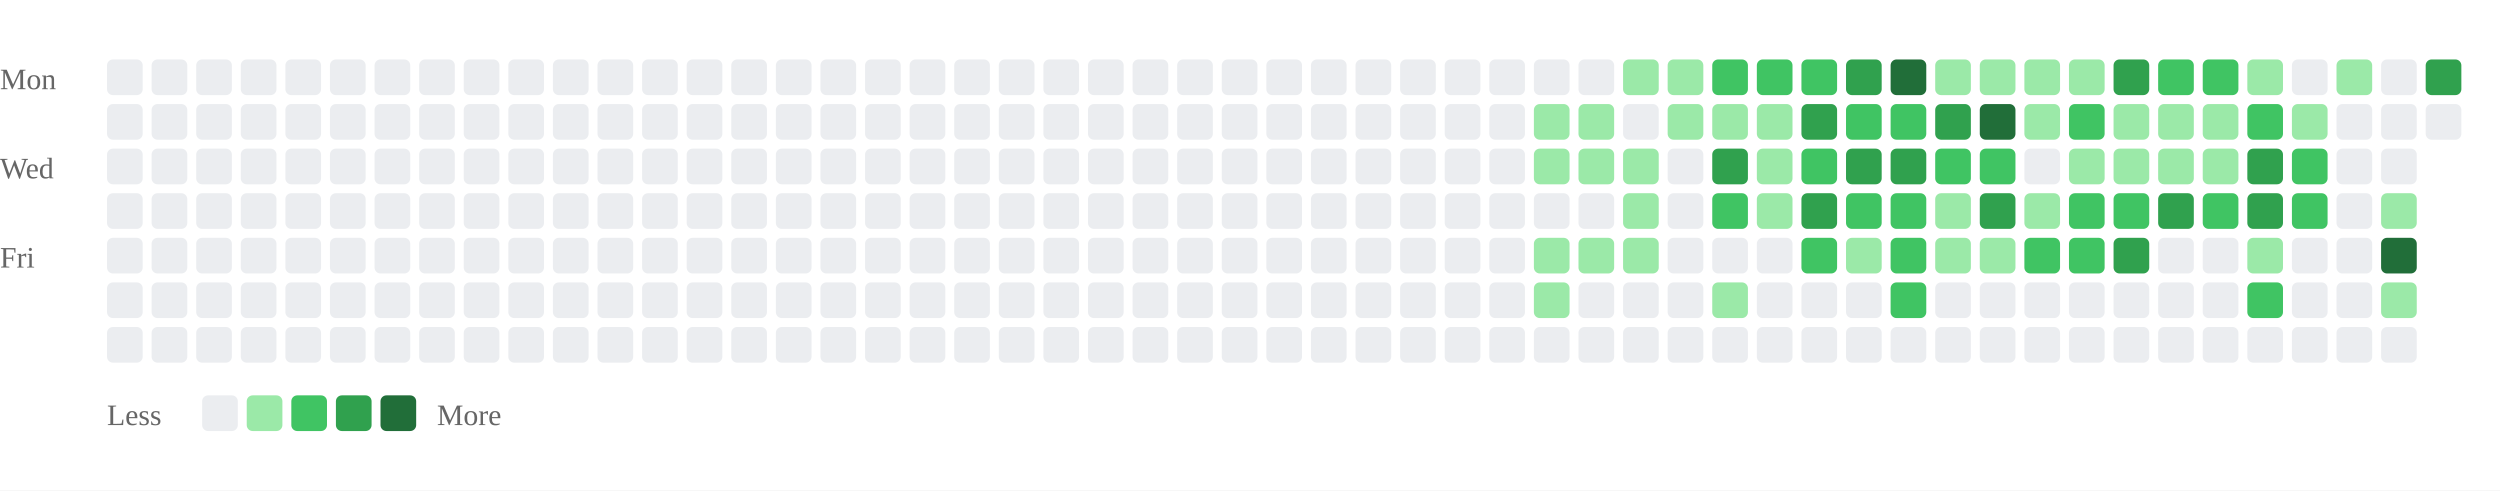
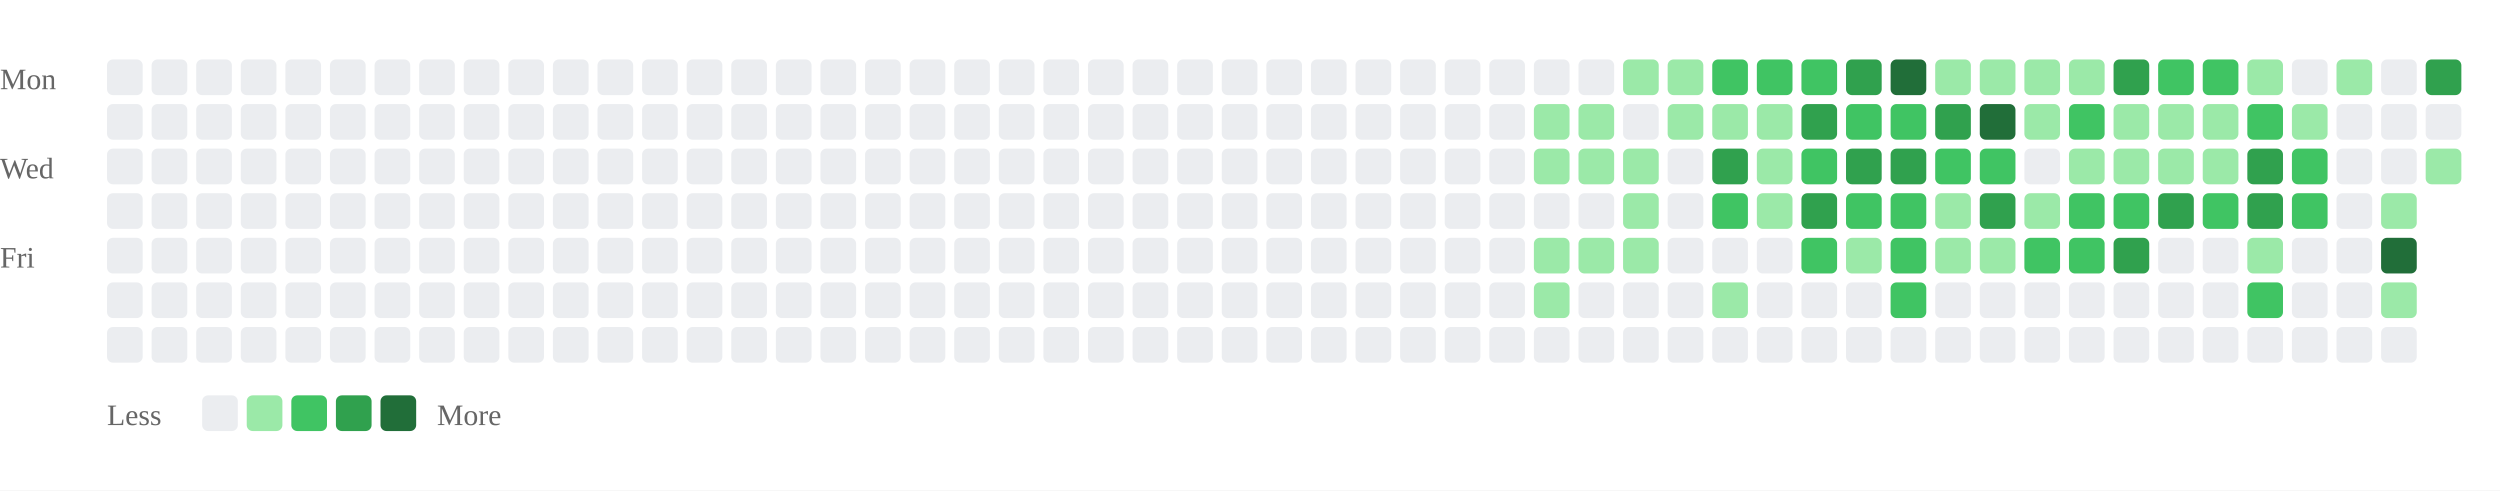
<svg xmlns="http://www.w3.org/2000/svg" width="841" height="165" role="img" aria-label="GitLab contribution heatmap for jianjiale">
  <rect width="100%" height="100%" fill="#ffffff" />
  <text x="0" y="30" font-size="10" fill="#666">Mon</text>
  <text x="0" y="45" font-size="10" fill="#666" />
  <text x="0" y="60" font-size="10" fill="#666">Wed</text>
  <text x="0" y="75" font-size="10" fill="#666" />
  <text x="0" y="90" font-size="10" fill="#666">Fri</text>
  <text x="0" y="105" font-size="10" fill="#666" />
  <text x="0" y="120" font-size="10" fill="#666" />
  <rect x="36" y="20" width="12" height="12" rx="2" fill="#ebedf0" data-date="2025-10-13" data-count="0" />
  <rect x="36" y="35" width="12" height="12" rx="2" fill="#ebedf0" data-date="2025-10-14" data-count="0" />
  <rect x="36" y="50" width="12" height="12" rx="2" fill="#ebedf0" data-date="2025-10-15" data-count="0" />
  <rect x="36" y="65" width="12" height="12" rx="2" fill="#ebedf0" data-date="2025-10-16" data-count="0" />
  <rect x="36" y="80" width="12" height="12" rx="2" fill="#ebedf0" data-date="2025-10-17" data-count="0" />
  <rect x="36" y="95" width="12" height="12" rx="2" fill="#ebedf0" data-date="2025-10-18" data-count="0" />
  <rect x="36" y="110" width="12" height="12" rx="2" fill="#ebedf0" data-date="2025-10-19" data-count="0" />
  <rect x="51" y="20" width="12" height="12" rx="2" fill="#ebedf0" data-date="2025-10-20" data-count="0" />
  <rect x="51" y="35" width="12" height="12" rx="2" fill="#ebedf0" data-date="2025-10-21" data-count="0" />
  <rect x="51" y="50" width="12" height="12" rx="2" fill="#ebedf0" data-date="2025-10-22" data-count="0" />
  <rect x="51" y="65" width="12" height="12" rx="2" fill="#ebedf0" data-date="2025-10-23" data-count="0" />
  <rect x="51" y="80" width="12" height="12" rx="2" fill="#ebedf0" data-date="2025-10-24" data-count="0" />
  <rect x="51" y="95" width="12" height="12" rx="2" fill="#ebedf0" data-date="2025-10-25" data-count="0" />
  <rect x="51" y="110" width="12" height="12" rx="2" fill="#ebedf0" data-date="2025-10-26" data-count="0" />
  <rect x="66" y="20" width="12" height="12" rx="2" fill="#ebedf0" data-date="2025-10-27" data-count="0" />
  <rect x="66" y="35" width="12" height="12" rx="2" fill="#ebedf0" data-date="2025-10-28" data-count="0" />
  <rect x="66" y="50" width="12" height="12" rx="2" fill="#ebedf0" data-date="2025-10-29" data-count="0" />
  <rect x="66" y="65" width="12" height="12" rx="2" fill="#ebedf0" data-date="2025-10-30" data-count="0" />
  <rect x="66" y="80" width="12" height="12" rx="2" fill="#ebedf0" data-date="2025-10-31" data-count="0" />
  <rect x="66" y="95" width="12" height="12" rx="2" fill="#ebedf0" data-date="2025-11-01" data-count="0" />
  <rect x="66" y="110" width="12" height="12" rx="2" fill="#ebedf0" data-date="2025-11-02" data-count="0" />
  <rect x="81" y="20" width="12" height="12" rx="2" fill="#ebedf0" data-date="2025-11-03" data-count="0" />
  <rect x="81" y="35" width="12" height="12" rx="2" fill="#ebedf0" data-date="2025-11-04" data-count="0" />
  <rect x="81" y="50" width="12" height="12" rx="2" fill="#ebedf0" data-date="2025-11-05" data-count="0" />
  <rect x="81" y="65" width="12" height="12" rx="2" fill="#ebedf0" data-date="2025-11-06" data-count="0" />
  <rect x="81" y="80" width="12" height="12" rx="2" fill="#ebedf0" data-date="2025-11-07" data-count="0" />
  <rect x="81" y="95" width="12" height="12" rx="2" fill="#ebedf0" data-date="2025-11-08" data-count="0" />
  <rect x="81" y="110" width="12" height="12" rx="2" fill="#ebedf0" data-date="2025-11-09" data-count="0" />
  <rect x="96" y="20" width="12" height="12" rx="2" fill="#ebedf0" data-date="2025-11-10" data-count="0" />
  <rect x="96" y="35" width="12" height="12" rx="2" fill="#ebedf0" data-date="2025-11-11" data-count="0" />
  <rect x="96" y="50" width="12" height="12" rx="2" fill="#ebedf0" data-date="2025-11-12" data-count="0" />
  <rect x="96" y="65" width="12" height="12" rx="2" fill="#ebedf0" data-date="2025-11-13" data-count="0" />
  <rect x="96" y="80" width="12" height="12" rx="2" fill="#ebedf0" data-date="2025-11-14" data-count="0" />
  <rect x="96" y="95" width="12" height="12" rx="2" fill="#ebedf0" data-date="2025-11-15" data-count="0" />
  <rect x="96" y="110" width="12" height="12" rx="2" fill="#ebedf0" data-date="2025-11-16" data-count="0" />
  <rect x="111" y="20" width="12" height="12" rx="2" fill="#ebedf0" data-date="2025-11-17" data-count="0" />
  <rect x="111" y="35" width="12" height="12" rx="2" fill="#ebedf0" data-date="2025-11-18" data-count="0" />
  <rect x="111" y="50" width="12" height="12" rx="2" fill="#ebedf0" data-date="2025-11-19" data-count="0" />
  <rect x="111" y="65" width="12" height="12" rx="2" fill="#ebedf0" data-date="2025-11-20" data-count="0" />
  <rect x="111" y="80" width="12" height="12" rx="2" fill="#ebedf0" data-date="2025-11-21" data-count="0" />
  <rect x="111" y="95" width="12" height="12" rx="2" fill="#ebedf0" data-date="2025-11-22" data-count="0" />
  <rect x="111" y="110" width="12" height="12" rx="2" fill="#ebedf0" data-date="2025-11-23" data-count="0" />
  <rect x="126" y="20" width="12" height="12" rx="2" fill="#ebedf0" data-date="2025-11-24" data-count="0" />
  <rect x="126" y="35" width="12" height="12" rx="2" fill="#ebedf0" data-date="2025-11-25" data-count="0" />
  <rect x="126" y="50" width="12" height="12" rx="2" fill="#ebedf0" data-date="2025-11-26" data-count="0" />
  <rect x="126" y="65" width="12" height="12" rx="2" fill="#ebedf0" data-date="2025-11-27" data-count="0" />
  <rect x="126" y="80" width="12" height="12" rx="2" fill="#ebedf0" data-date="2025-11-28" data-count="0" />
  <rect x="126" y="95" width="12" height="12" rx="2" fill="#ebedf0" data-date="2025-11-29" data-count="0" />
  <rect x="126" y="110" width="12" height="12" rx="2" fill="#ebedf0" data-date="2025-11-30" data-count="0" />
  <rect x="141" y="20" width="12" height="12" rx="2" fill="#ebedf0" data-date="2025-12-01" data-count="0" />
  <rect x="141" y="35" width="12" height="12" rx="2" fill="#ebedf0" data-date="2025-12-02" data-count="0" />
  <rect x="141" y="50" width="12" height="12" rx="2" fill="#ebedf0" data-date="2025-12-03" data-count="0" />
  <rect x="141" y="65" width="12" height="12" rx="2" fill="#ebedf0" data-date="2025-12-04" data-count="0" />
  <rect x="141" y="80" width="12" height="12" rx="2" fill="#ebedf0" data-date="2025-12-05" data-count="0" />
  <rect x="141" y="95" width="12" height="12" rx="2" fill="#ebedf0" data-date="2025-12-06" data-count="0" />
  <rect x="141" y="110" width="12" height="12" rx="2" fill="#ebedf0" data-date="2025-12-07" data-count="0" />
  <rect x="156" y="20" width="12" height="12" rx="2" fill="#ebedf0" data-date="2025-12-08" data-count="0" />
  <rect x="156" y="35" width="12" height="12" rx="2" fill="#ebedf0" data-date="2025-12-09" data-count="0" />
  <rect x="156" y="50" width="12" height="12" rx="2" fill="#ebedf0" data-date="2025-12-10" data-count="0" />
  <rect x="156" y="65" width="12" height="12" rx="2" fill="#ebedf0" data-date="2025-12-11" data-count="0" />
  <rect x="156" y="80" width="12" height="12" rx="2" fill="#ebedf0" data-date="2025-12-12" data-count="0" />
  <rect x="156" y="95" width="12" height="12" rx="2" fill="#ebedf0" data-date="2025-12-13" data-count="0" />
  <rect x="156" y="110" width="12" height="12" rx="2" fill="#ebedf0" data-date="2025-12-14" data-count="0" />
  <rect x="171" y="20" width="12" height="12" rx="2" fill="#ebedf0" data-date="2025-12-15" data-count="0" />
  <rect x="171" y="35" width="12" height="12" rx="2" fill="#ebedf0" data-date="2025-12-16" data-count="0" />
  <rect x="171" y="50" width="12" height="12" rx="2" fill="#ebedf0" data-date="2025-12-17" data-count="0" />
  <rect x="171" y="65" width="12" height="12" rx="2" fill="#ebedf0" data-date="2025-12-18" data-count="0" />
  <rect x="171" y="80" width="12" height="12" rx="2" fill="#ebedf0" data-date="2025-12-19" data-count="0" />
  <rect x="171" y="95" width="12" height="12" rx="2" fill="#ebedf0" data-date="2025-12-20" data-count="0" />
  <rect x="171" y="110" width="12" height="12" rx="2" fill="#ebedf0" data-date="2025-12-21" data-count="0" />
  <rect x="186" y="20" width="12" height="12" rx="2" fill="#ebedf0" data-date="2025-12-22" data-count="0" />
  <rect x="186" y="35" width="12" height="12" rx="2" fill="#ebedf0" data-date="2025-12-23" data-count="0" />
  <rect x="186" y="50" width="12" height="12" rx="2" fill="#ebedf0" data-date="2025-12-24" data-count="0" />
  <rect x="186" y="65" width="12" height="12" rx="2" fill="#ebedf0" data-date="2025-12-25" data-count="0" />
  <rect x="186" y="80" width="12" height="12" rx="2" fill="#ebedf0" data-date="2025-12-26" data-count="0" />
  <rect x="186" y="95" width="12" height="12" rx="2" fill="#ebedf0" data-date="2025-12-27" data-count="0" />
  <rect x="186" y="110" width="12" height="12" rx="2" fill="#ebedf0" data-date="2025-12-28" data-count="0" />
  <rect x="201" y="20" width="12" height="12" rx="2" fill="#ebedf0" data-date="2025-12-29" data-count="0" />
  <rect x="201" y="35" width="12" height="12" rx="2" fill="#ebedf0" data-date="2025-12-30" data-count="0" />
  <rect x="201" y="50" width="12" height="12" rx="2" fill="#ebedf0" data-date="2025-12-31" data-count="0" />
  <rect x="201" y="65" width="12" height="12" rx="2" fill="#ebedf0" data-date="2026-01-01" data-count="0" />
  <rect x="201" y="80" width="12" height="12" rx="2" fill="#ebedf0" data-date="2026-01-02" data-count="0" />
  <rect x="201" y="95" width="12" height="12" rx="2" fill="#ebedf0" data-date="2026-01-03" data-count="0" />
  <rect x="201" y="110" width="12" height="12" rx="2" fill="#ebedf0" data-date="2026-01-04" data-count="0" />
  <rect x="216" y="20" width="12" height="12" rx="2" fill="#ebedf0" data-date="2026-01-05" data-count="0" />
  <rect x="216" y="35" width="12" height="12" rx="2" fill="#ebedf0" data-date="2026-01-06" data-count="0" />
  <rect x="216" y="50" width="12" height="12" rx="2" fill="#ebedf0" data-date="2026-01-07" data-count="0" />
  <rect x="216" y="65" width="12" height="12" rx="2" fill="#ebedf0" data-date="2026-01-08" data-count="0" />
  <rect x="216" y="80" width="12" height="12" rx="2" fill="#ebedf0" data-date="2026-01-09" data-count="0" />
  <rect x="216" y="95" width="12" height="12" rx="2" fill="#ebedf0" data-date="2026-01-10" data-count="0" />
  <rect x="216" y="110" width="12" height="12" rx="2" fill="#ebedf0" data-date="2026-01-11" data-count="0" />
  <rect x="231" y="20" width="12" height="12" rx="2" fill="#ebedf0" data-date="2026-01-12" data-count="0" />
  <rect x="231" y="35" width="12" height="12" rx="2" fill="#ebedf0" data-date="2026-01-13" data-count="0" />
  <rect x="231" y="50" width="12" height="12" rx="2" fill="#ebedf0" data-date="2026-01-14" data-count="0" />
  <rect x="231" y="65" width="12" height="12" rx="2" fill="#ebedf0" data-date="2026-01-15" data-count="0" />
  <rect x="231" y="80" width="12" height="12" rx="2" fill="#ebedf0" data-date="2026-01-16" data-count="0" />
  <rect x="231" y="95" width="12" height="12" rx="2" fill="#ebedf0" data-date="2026-01-17" data-count="0" />
  <rect x="231" y="110" width="12" height="12" rx="2" fill="#ebedf0" data-date="2026-01-18" data-count="0" />
  <rect x="246" y="20" width="12" height="12" rx="2" fill="#ebedf0" data-date="2026-01-19" data-count="0" />
  <rect x="246" y="35" width="12" height="12" rx="2" fill="#ebedf0" data-date="2026-01-20" data-count="0" />
  <rect x="246" y="50" width="12" height="12" rx="2" fill="#ebedf0" data-date="2026-01-21" data-count="0" />
  <rect x="246" y="65" width="12" height="12" rx="2" fill="#ebedf0" data-date="2026-01-22" data-count="0" />
  <rect x="246" y="80" width="12" height="12" rx="2" fill="#ebedf0" data-date="2026-01-23" data-count="0" />
  <rect x="246" y="95" width="12" height="12" rx="2" fill="#ebedf0" data-date="2026-01-24" data-count="0" />
  <rect x="246" y="110" width="12" height="12" rx="2" fill="#ebedf0" data-date="2026-01-25" data-count="0" />
  <rect x="261" y="20" width="12" height="12" rx="2" fill="#ebedf0" data-date="2026-01-26" data-count="0" />
  <rect x="261" y="35" width="12" height="12" rx="2" fill="#ebedf0" data-date="2026-01-27" data-count="0" />
  <rect x="261" y="50" width="12" height="12" rx="2" fill="#ebedf0" data-date="2026-01-28" data-count="0" />
  <rect x="261" y="65" width="12" height="12" rx="2" fill="#ebedf0" data-date="2026-01-29" data-count="0" />
  <rect x="261" y="80" width="12" height="12" rx="2" fill="#ebedf0" data-date="2026-01-30" data-count="0" />
  <rect x="261" y="95" width="12" height="12" rx="2" fill="#ebedf0" data-date="2026-01-31" data-count="0" />
  <rect x="261" y="110" width="12" height="12" rx="2" fill="#ebedf0" data-date="2026-02-01" data-count="0" />
  <rect x="276" y="20" width="12" height="12" rx="2" fill="#ebedf0" data-date="2026-02-02" data-count="0" />
  <rect x="276" y="35" width="12" height="12" rx="2" fill="#ebedf0" data-date="2026-02-03" data-count="0" />
  <rect x="276" y="50" width="12" height="12" rx="2" fill="#ebedf0" data-date="2026-02-04" data-count="0" />
  <rect x="276" y="65" width="12" height="12" rx="2" fill="#ebedf0" data-date="2026-02-05" data-count="0" />
  <rect x="276" y="80" width="12" height="12" rx="2" fill="#ebedf0" data-date="2026-02-06" data-count="0" />
  <rect x="276" y="95" width="12" height="12" rx="2" fill="#ebedf0" data-date="2026-02-07" data-count="0" />
  <rect x="276" y="110" width="12" height="12" rx="2" fill="#ebedf0" data-date="2026-02-08" data-count="0" />
  <rect x="291" y="20" width="12" height="12" rx="2" fill="#ebedf0" data-date="2026-02-09" data-count="0" />
  <rect x="291" y="35" width="12" height="12" rx="2" fill="#ebedf0" data-date="2026-02-10" data-count="0" />
  <rect x="291" y="50" width="12" height="12" rx="2" fill="#ebedf0" data-date="2026-02-11" data-count="0" />
  <rect x="291" y="65" width="12" height="12" rx="2" fill="#ebedf0" data-date="2026-02-12" data-count="0" />
  <rect x="291" y="80" width="12" height="12" rx="2" fill="#ebedf0" data-date="2026-02-13" data-count="0" />
  <rect x="291" y="95" width="12" height="12" rx="2" fill="#ebedf0" data-date="2026-02-14" data-count="0" />
  <rect x="291" y="110" width="12" height="12" rx="2" fill="#ebedf0" data-date="2026-02-15" data-count="0" />
  <rect x="306" y="20" width="12" height="12" rx="2" fill="#ebedf0" data-date="2026-02-16" data-count="0" />
  <rect x="306" y="35" width="12" height="12" rx="2" fill="#ebedf0" data-date="2026-02-17" data-count="0" />
  <rect x="306" y="50" width="12" height="12" rx="2" fill="#ebedf0" data-date="2026-02-18" data-count="0" />
  <rect x="306" y="65" width="12" height="12" rx="2" fill="#ebedf0" data-date="2026-02-19" data-count="0" />
  <rect x="306" y="80" width="12" height="12" rx="2" fill="#ebedf0" data-date="2026-02-20" data-count="0" />
  <rect x="306" y="95" width="12" height="12" rx="2" fill="#ebedf0" data-date="2026-02-21" data-count="0" />
  <rect x="306" y="110" width="12" height="12" rx="2" fill="#ebedf0" data-date="2026-02-22" data-count="0" />
  <rect x="321" y="20" width="12" height="12" rx="2" fill="#ebedf0" data-date="2026-02-23" data-count="0" />
  <rect x="321" y="35" width="12" height="12" rx="2" fill="#ebedf0" data-date="2026-02-24" data-count="0" />
  <rect x="321" y="50" width="12" height="12" rx="2" fill="#ebedf0" data-date="2026-02-25" data-count="0" />
  <rect x="321" y="65" width="12" height="12" rx="2" fill="#ebedf0" data-date="2026-02-26" data-count="0" />
  <rect x="321" y="80" width="12" height="12" rx="2" fill="#ebedf0" data-date="2026-02-27" data-count="0" />
  <rect x="321" y="95" width="12" height="12" rx="2" fill="#ebedf0" data-date="2026-02-28" data-count="0" />
  <rect x="321" y="110" width="12" height="12" rx="2" fill="#ebedf0" data-date="2026-03-01" data-count="0" />
  <rect x="336" y="20" width="12" height="12" rx="2" fill="#ebedf0" data-date="2026-03-02" data-count="0" />
  <rect x="336" y="35" width="12" height="12" rx="2" fill="#ebedf0" data-date="2026-03-03" data-count="0" />
  <rect x="336" y="50" width="12" height="12" rx="2" fill="#ebedf0" data-date="2026-03-04" data-count="0" />
  <rect x="336" y="65" width="12" height="12" rx="2" fill="#ebedf0" data-date="2026-03-05" data-count="0" />
  <rect x="336" y="80" width="12" height="12" rx="2" fill="#ebedf0" data-date="2026-03-06" data-count="0" />
  <rect x="336" y="95" width="12" height="12" rx="2" fill="#ebedf0" data-date="2026-03-07" data-count="0" />
  <rect x="336" y="110" width="12" height="12" rx="2" fill="#ebedf0" data-date="2026-03-08" data-count="0" />
  <rect x="351" y="20" width="12" height="12" rx="2" fill="#ebedf0" data-date="2026-03-09" data-count="0" />
  <rect x="351" y="35" width="12" height="12" rx="2" fill="#ebedf0" data-date="2026-03-10" data-count="0" />
  <rect x="351" y="50" width="12" height="12" rx="2" fill="#ebedf0" data-date="2026-03-11" data-count="0" />
  <rect x="351" y="65" width="12" height="12" rx="2" fill="#ebedf0" data-date="2026-03-12" data-count="0" />
  <rect x="351" y="80" width="12" height="12" rx="2" fill="#ebedf0" data-date="2026-03-13" data-count="0" />
  <rect x="351" y="95" width="12" height="12" rx="2" fill="#ebedf0" data-date="2026-03-14" data-count="0" />
  <rect x="351" y="110" width="12" height="12" rx="2" fill="#ebedf0" data-date="2026-03-15" data-count="0" />
  <rect x="366" y="20" width="12" height="12" rx="2" fill="#ebedf0" data-date="2026-03-16" data-count="0" />
  <rect x="366" y="35" width="12" height="12" rx="2" fill="#ebedf0" data-date="2026-03-17" data-count="0" />
  <rect x="366" y="50" width="12" height="12" rx="2" fill="#ebedf0" data-date="2026-03-18" data-count="0" />
  <rect x="366" y="65" width="12" height="12" rx="2" fill="#ebedf0" data-date="2026-03-19" data-count="0" />
  <rect x="366" y="80" width="12" height="12" rx="2" fill="#ebedf0" data-date="2026-03-20" data-count="0" />
  <rect x="366" y="95" width="12" height="12" rx="2" fill="#ebedf0" data-date="2026-03-21" data-count="0" />
  <rect x="366" y="110" width="12" height="12" rx="2" fill="#ebedf0" data-date="2026-03-22" data-count="0" />
  <rect x="381" y="20" width="12" height="12" rx="2" fill="#ebedf0" data-date="2026-03-23" data-count="0" />
  <rect x="381" y="35" width="12" height="12" rx="2" fill="#ebedf0" data-date="2026-03-24" data-count="0" />
  <rect x="381" y="50" width="12" height="12" rx="2" fill="#ebedf0" data-date="2026-03-25" data-count="0" />
  <rect x="381" y="65" width="12" height="12" rx="2" fill="#ebedf0" data-date="2026-03-26" data-count="0" />
  <rect x="381" y="80" width="12" height="12" rx="2" fill="#ebedf0" data-date="2026-03-27" data-count="0" />
  <rect x="381" y="95" width="12" height="12" rx="2" fill="#ebedf0" data-date="2026-03-28" data-count="0" />
  <rect x="381" y="110" width="12" height="12" rx="2" fill="#ebedf0" data-date="2026-03-29" data-count="0" />
  <rect x="396" y="20" width="12" height="12" rx="2" fill="#ebedf0" data-date="2026-03-30" data-count="0" />
  <rect x="396" y="35" width="12" height="12" rx="2" fill="#ebedf0" data-date="2026-03-31" data-count="0" />
  <rect x="396" y="50" width="12" height="12" rx="2" fill="#ebedf0" data-date="2026-04-01" data-count="0" />
  <rect x="396" y="65" width="12" height="12" rx="2" fill="#ebedf0" data-date="2026-04-02" data-count="0" />
  <rect x="396" y="80" width="12" height="12" rx="2" fill="#ebedf0" data-date="2026-04-03" data-count="0" />
  <rect x="396" y="95" width="12" height="12" rx="2" fill="#ebedf0" data-date="2026-04-04" data-count="0" />
  <rect x="396" y="110" width="12" height="12" rx="2" fill="#ebedf0" data-date="2026-04-05" data-count="0" />
  <rect x="411" y="20" width="12" height="12" rx="2" fill="#ebedf0" data-date="2026-04-06" data-count="0" />
  <rect x="411" y="35" width="12" height="12" rx="2" fill="#ebedf0" data-date="2026-04-07" data-count="0" />
  <rect x="411" y="50" width="12" height="12" rx="2" fill="#ebedf0" data-date="2026-04-08" data-count="0" />
  <rect x="411" y="65" width="12" height="12" rx="2" fill="#ebedf0" data-date="2026-04-09" data-count="0" />
  <rect x="411" y="80" width="12" height="12" rx="2" fill="#ebedf0" data-date="2026-04-10" data-count="0" />
  <rect x="411" y="95" width="12" height="12" rx="2" fill="#ebedf0" data-date="2026-04-11" data-count="0" />
  <rect x="411" y="110" width="12" height="12" rx="2" fill="#ebedf0" data-date="2026-04-12" data-count="0" />
  <rect x="426" y="20" width="12" height="12" rx="2" fill="#ebedf0" data-date="2026-04-13" data-count="0" />
  <rect x="426" y="35" width="12" height="12" rx="2" fill="#ebedf0" data-date="2026-04-14" data-count="0" />
  <rect x="426" y="50" width="12" height="12" rx="2" fill="#ebedf0" data-date="2026-04-15" data-count="0" />
  <rect x="426" y="65" width="12" height="12" rx="2" fill="#ebedf0" data-date="2026-04-16" data-count="0" />
  <rect x="426" y="80" width="12" height="12" rx="2" fill="#ebedf0" data-date="2026-04-17" data-count="0" />
  <rect x="426" y="95" width="12" height="12" rx="2" fill="#ebedf0" data-date="2026-04-18" data-count="0" />
  <rect x="426" y="110" width="12" height="12" rx="2" fill="#ebedf0" data-date="2026-04-19" data-count="0" />
  <rect x="441" y="20" width="12" height="12" rx="2" fill="#ebedf0" data-date="2026-04-20" data-count="0" />
  <rect x="441" y="35" width="12" height="12" rx="2" fill="#ebedf0" data-date="2026-04-21" data-count="0" />
  <rect x="441" y="50" width="12" height="12" rx="2" fill="#ebedf0" data-date="2026-04-22" data-count="0" />
  <rect x="441" y="65" width="12" height="12" rx="2" fill="#ebedf0" data-date="2026-04-23" data-count="0" />
  <rect x="441" y="80" width="12" height="12" rx="2" fill="#ebedf0" data-date="2026-04-24" data-count="0" />
  <rect x="441" y="95" width="12" height="12" rx="2" fill="#ebedf0" data-date="2026-04-25" data-count="0" />
  <rect x="441" y="110" width="12" height="12" rx="2" fill="#ebedf0" data-date="2026-04-26" data-count="0" />
  <rect x="456" y="20" width="12" height="12" rx="2" fill="#ebedf0" data-date="2026-04-27" data-count="0" />
  <rect x="456" y="35" width="12" height="12" rx="2" fill="#ebedf0" data-date="2026-04-28" data-count="0" />
  <rect x="456" y="50" width="12" height="12" rx="2" fill="#ebedf0" data-date="2026-04-29" data-count="0" />
  <rect x="456" y="65" width="12" height="12" rx="2" fill="#ebedf0" data-date="2026-04-30" data-count="0" />
  <rect x="456" y="80" width="12" height="12" rx="2" fill="#ebedf0" data-date="2026-05-01" data-count="0" />
  <rect x="456" y="95" width="12" height="12" rx="2" fill="#ebedf0" data-date="2026-05-02" data-count="0" />
  <rect x="456" y="110" width="12" height="12" rx="2" fill="#ebedf0" data-date="2026-05-03" data-count="0" />
  <rect x="471" y="20" width="12" height="12" rx="2" fill="#ebedf0" data-date="2026-05-04" data-count="0" />
  <rect x="471" y="35" width="12" height="12" rx="2" fill="#ebedf0" data-date="2026-05-05" data-count="0" />
  <rect x="471" y="50" width="12" height="12" rx="2" fill="#ebedf0" data-date="2026-05-06" data-count="0" />
  <rect x="471" y="65" width="12" height="12" rx="2" fill="#ebedf0" data-date="2026-05-07" data-count="0" />
  <rect x="471" y="80" width="12" height="12" rx="2" fill="#ebedf0" data-date="2026-05-08" data-count="0" />
  <rect x="471" y="95" width="12" height="12" rx="2" fill="#ebedf0" data-date="2026-05-09" data-count="0" />
  <rect x="471" y="110" width="12" height="12" rx="2" fill="#ebedf0" data-date="2026-05-10" data-count="0" />
  <rect x="486" y="20" width="12" height="12" rx="2" fill="#ebedf0" data-date="2026-05-11" data-count="0" />
  <rect x="486" y="35" width="12" height="12" rx="2" fill="#ebedf0" data-date="2026-05-12" data-count="0" />
  <rect x="486" y="50" width="12" height="12" rx="2" fill="#ebedf0" data-date="2026-05-13" data-count="0" />
  <rect x="486" y="65" width="12" height="12" rx="2" fill="#ebedf0" data-date="2026-05-14" data-count="0" />
  <rect x="486" y="80" width="12" height="12" rx="2" fill="#ebedf0" data-date="2026-05-15" data-count="0" />
  <rect x="486" y="95" width="12" height="12" rx="2" fill="#ebedf0" data-date="2026-05-16" data-count="0" />
  <rect x="486" y="110" width="12" height="12" rx="2" fill="#ebedf0" data-date="2026-05-17" data-count="0" />
  <rect x="501" y="20" width="12" height="12" rx="2" fill="#ebedf0" data-date="2026-05-18" data-count="0" />
  <rect x="501" y="35" width="12" height="12" rx="2" fill="#ebedf0" data-date="2026-05-19" data-count="0" />
  <rect x="501" y="50" width="12" height="12" rx="2" fill="#ebedf0" data-date="2026-05-20" data-count="0" />
  <rect x="501" y="65" width="12" height="12" rx="2" fill="#ebedf0" data-date="2026-05-21" data-count="0" />
  <rect x="501" y="80" width="12" height="12" rx="2" fill="#ebedf0" data-date="2026-05-22" data-count="0" />
  <rect x="501" y="95" width="12" height="12" rx="2" fill="#ebedf0" data-date="2026-05-23" data-count="0" />
  <rect x="501" y="110" width="12" height="12" rx="2" fill="#ebedf0" data-date="2026-05-24" data-count="0" />
  <rect x="516" y="20" width="12" height="12" rx="2" fill="#ebedf0" data-date="2026-05-25" data-count="0" />
  <rect x="516" y="35" width="12" height="12" rx="2" fill="#9be9a8" data-date="2026-05-26" data-count="1" />
  <rect x="516" y="50" width="12" height="12" rx="2" fill="#9be9a8" data-date="2026-05-27" data-count="1" />
  <rect x="516" y="65" width="12" height="12" rx="2" fill="#ebedf0" data-date="2026-05-28" data-count="0" />
  <rect x="516" y="80" width="12" height="12" rx="2" fill="#9be9a8" data-date="2026-05-29" data-count="7" />
  <rect x="516" y="95" width="12" height="12" rx="2" fill="#9be9a8" data-date="2026-05-30" data-count="2" />
  <rect x="516" y="110" width="12" height="12" rx="2" fill="#ebedf0" data-date="2026-05-31" data-count="0" />
  <rect x="531" y="20" width="12" height="12" rx="2" fill="#ebedf0" data-date="2026-06-01" data-count="0" />
  <rect x="531" y="35" width="12" height="12" rx="2" fill="#9be9a8" data-date="2026-06-02" data-count="2" />
  <rect x="531" y="50" width="12" height="12" rx="2" fill="#9be9a8" data-date="2026-06-03" data-count="4" />
  <rect x="531" y="65" width="12" height="12" rx="2" fill="#ebedf0" data-date="2026-06-04" data-count="0" />
  <rect x="531" y="80" width="12" height="12" rx="2" fill="#9be9a8" data-date="2026-06-05" data-count="1" />
  <rect x="531" y="95" width="12" height="12" rx="2" fill="#ebedf0" data-date="2026-06-06" data-count="0" />
  <rect x="531" y="110" width="12" height="12" rx="2" fill="#ebedf0" data-date="2026-06-07" data-count="0" />
  <rect x="546" y="20" width="12" height="12" rx="2" fill="#9be9a8" data-date="2026-06-08" data-count="3" />
  <rect x="546" y="35" width="12" height="12" rx="2" fill="#ebedf0" data-date="2026-06-09" data-count="0" />
  <rect x="546" y="50" width="12" height="12" rx="2" fill="#9be9a8" data-date="2026-06-10" data-count="3" />
  <rect x="546" y="65" width="12" height="12" rx="2" fill="#9be9a8" data-date="2026-06-11" data-count="1" />
  <rect x="546" y="80" width="12" height="12" rx="2" fill="#9be9a8" data-date="2026-06-12" data-count="4" />
  <rect x="546" y="95" width="12" height="12" rx="2" fill="#ebedf0" data-date="2026-06-13" data-count="0" />
  <rect x="546" y="110" width="12" height="12" rx="2" fill="#ebedf0" data-date="2026-06-14" data-count="0" />
  <rect x="561" y="20" width="12" height="12" rx="2" fill="#9be9a8" data-date="2026-06-15" data-count="4" />
  <rect x="561" y="35" width="12" height="12" rx="2" fill="#9be9a8" data-date="2026-06-16" data-count="4" />
  <rect x="561" y="50" width="12" height="12" rx="2" fill="#ebedf0" data-date="2026-06-17" data-count="0" />
  <rect x="561" y="65" width="12" height="12" rx="2" fill="#ebedf0" data-date="2026-06-18" data-count="0" />
  <rect x="561" y="80" width="12" height="12" rx="2" fill="#ebedf0" data-date="2026-06-19" data-count="0" />
  <rect x="561" y="95" width="12" height="12" rx="2" fill="#ebedf0" data-date="2026-06-20" data-count="0" />
  <rect x="561" y="110" width="12" height="12" rx="2" fill="#ebedf0" data-date="2026-06-21" data-count="0" />
  <rect x="576" y="20" width="12" height="12" rx="2" fill="#40c463" data-date="2026-06-22" data-count="11" />
  <rect x="576" y="35" width="12" height="12" rx="2" fill="#9be9a8" data-date="2026-06-23" data-count="4" />
  <rect x="576" y="50" width="12" height="12" rx="2" fill="#30a14e" data-date="2026-06-24" data-count="19" />
  <rect x="576" y="65" width="12" height="12" rx="2" fill="#40c463" data-date="2026-06-25" data-count="10" />
  <rect x="576" y="80" width="12" height="12" rx="2" fill="#ebedf0" data-date="2026-06-26" data-count="0" />
  <rect x="576" y="95" width="12" height="12" rx="2" fill="#9be9a8" data-date="2026-06-27" data-count="3" />
  <rect x="576" y="110" width="12" height="12" rx="2" fill="#ebedf0" data-date="2026-06-28" data-count="0" />
  <rect x="591" y="20" width="12" height="12" rx="2" fill="#40c463" data-date="2026-06-29" data-count="12" />
  <rect x="591" y="35" width="12" height="12" rx="2" fill="#9be9a8" data-date="2026-06-30" data-count="3" />
  <rect x="591" y="50" width="12" height="12" rx="2" fill="#9be9a8" data-date="2026-07-01" data-count="4" />
  <rect x="591" y="65" width="12" height="12" rx="2" fill="#9be9a8" data-date="2026-07-02" data-count="4" />
  <rect x="591" y="80" width="12" height="12" rx="2" fill="#ebedf0" data-date="2026-07-03" data-count="0" />
  <rect x="591" y="95" width="12" height="12" rx="2" fill="#ebedf0" data-date="2026-07-04" data-count="0" />
  <rect x="591" y="110" width="12" height="12" rx="2" fill="#ebedf0" data-date="2026-07-05" data-count="0" />
  <rect x="606" y="20" width="12" height="12" rx="2" fill="#40c463" data-date="2026-07-06" data-count="15" />
  <rect x="606" y="35" width="12" height="12" rx="2" fill="#30a14e" data-date="2026-07-07" data-count="16" />
  <rect x="606" y="50" width="12" height="12" rx="2" fill="#40c463" data-date="2026-07-08" data-count="15" />
  <rect x="606" y="65" width="12" height="12" rx="2" fill="#30a14e" data-date="2026-07-09" data-count="17" />
  <rect x="606" y="80" width="12" height="12" rx="2" fill="#40c463" data-date="2026-07-10" data-count="9" />
  <rect x="606" y="95" width="12" height="12" rx="2" fill="#ebedf0" data-date="2026-07-11" data-count="0" />
  <rect x="606" y="110" width="12" height="12" rx="2" fill="#ebedf0" data-date="2026-07-12" data-count="0" />
  <rect x="621" y="20" width="12" height="12" rx="2" fill="#30a14e" data-date="2026-07-13" data-count="19" />
  <rect x="621" y="35" width="12" height="12" rx="2" fill="#40c463" data-date="2026-07-14" data-count="10" />
  <rect x="621" y="50" width="12" height="12" rx="2" fill="#30a14e" data-date="2026-07-15" data-count="20" />
  <rect x="621" y="65" width="12" height="12" rx="2" fill="#40c463" data-date="2026-07-16" data-count="12" />
  <rect x="621" y="80" width="12" height="12" rx="2" fill="#9be9a8" data-date="2026-07-17" data-count="6" />
  <rect x="621" y="95" width="12" height="12" rx="2" fill="#ebedf0" data-date="2026-07-18" data-count="0" />
  <rect x="621" y="110" width="12" height="12" rx="2" fill="#ebedf0" data-date="2026-07-19" data-count="0" />
  <rect x="636" y="20" width="12" height="12" rx="2" fill="#216e39" data-date="2026-07-20" data-count="31" />
  <rect x="636" y="35" width="12" height="12" rx="2" fill="#40c463" data-date="2026-07-21" data-count="12" />
  <rect x="636" y="50" width="12" height="12" rx="2" fill="#30a14e" data-date="2026-07-22" data-count="16" />
  <rect x="636" y="65" width="12" height="12" rx="2" fill="#40c463" data-date="2026-07-23" data-count="14" />
  <rect x="636" y="80" width="12" height="12" rx="2" fill="#40c463" data-date="2026-07-24" data-count="14" />
  <rect x="636" y="95" width="12" height="12" rx="2" fill="#40c463" data-date="2026-07-25" data-count="11" />
  <rect x="636" y="110" width="12" height="12" rx="2" fill="#ebedf0" data-date="2026-07-26" data-count="0" />
  <rect x="651" y="20" width="12" height="12" rx="2" fill="#9be9a8" data-date="2026-07-27" data-count="1" />
  <rect x="651" y="35" width="12" height="12" rx="2" fill="#30a14e" data-date="2026-07-28" data-count="21" />
  <rect x="651" y="50" width="12" height="12" rx="2" fill="#40c463" data-date="2026-07-29" data-count="8" />
  <rect x="651" y="65" width="12" height="12" rx="2" fill="#9be9a8" data-date="2026-07-30" data-count="1" />
  <rect x="651" y="80" width="12" height="12" rx="2" fill="#9be9a8" data-date="2026-07-31" data-count="3" />
  <rect x="651" y="95" width="12" height="12" rx="2" fill="#ebedf0" data-date="2026-08-01" data-count="0" />
  <rect x="651" y="110" width="12" height="12" rx="2" fill="#ebedf0" data-date="2026-08-02" data-count="0" />
  <rect x="666" y="20" width="12" height="12" rx="2" fill="#9be9a8" data-date="2026-08-03" data-count="5" />
  <rect x="666" y="35" width="12" height="12" rx="2" fill="#216e39" data-date="2026-08-04" data-count="25" />
  <rect x="666" y="50" width="12" height="12" rx="2" fill="#40c463" data-date="2026-08-05" data-count="14" />
  <rect x="666" y="65" width="12" height="12" rx="2" fill="#30a14e" data-date="2026-08-06" data-count="16" />
  <rect x="666" y="80" width="12" height="12" rx="2" fill="#9be9a8" data-date="2026-08-07" data-count="3" />
  <rect x="666" y="95" width="12" height="12" rx="2" fill="#ebedf0" data-date="2026-08-08" data-count="0" />
  <rect x="666" y="110" width="12" height="12" rx="2" fill="#ebedf0" data-date="2026-08-09" data-count="0" />
  <rect x="681" y="20" width="12" height="12" rx="2" fill="#9be9a8" data-date="2026-08-10" data-count="7" />
  <rect x="681" y="35" width="12" height="12" rx="2" fill="#9be9a8" data-date="2026-08-11" data-count="2" />
  <rect x="681" y="50" width="12" height="12" rx="2" fill="#ebedf0" data-date="2026-08-12" data-count="0" />
  <rect x="681" y="65" width="12" height="12" rx="2" fill="#9be9a8" data-date="2026-08-13" data-count="6" />
  <rect x="681" y="80" width="12" height="12" rx="2" fill="#40c463" data-date="2026-08-14" data-count="12" />
  <rect x="681" y="95" width="12" height="12" rx="2" fill="#ebedf0" data-date="2026-08-15" data-count="0" />
  <rect x="681" y="110" width="12" height="12" rx="2" fill="#ebedf0" data-date="2026-08-16" data-count="0" />
  <rect x="696" y="20" width="12" height="12" rx="2" fill="#9be9a8" data-date="2026-08-17" data-count="2" />
  <rect x="696" y="35" width="12" height="12" rx="2" fill="#40c463" data-date="2026-08-18" data-count="14" />
  <rect x="696" y="50" width="12" height="12" rx="2" fill="#9be9a8" data-date="2026-08-19" data-count="6" />
  <rect x="696" y="65" width="12" height="12" rx="2" fill="#40c463" data-date="2026-08-20" data-count="14" />
  <rect x="696" y="80" width="12" height="12" rx="2" fill="#40c463" data-date="2026-08-21" data-count="11" />
  <rect x="696" y="95" width="12" height="12" rx="2" fill="#ebedf0" data-date="2026-08-22" data-count="0" />
  <rect x="696" y="110" width="12" height="12" rx="2" fill="#ebedf0" data-date="2026-08-23" data-count="0" />
  <rect x="711" y="20" width="12" height="12" rx="2" fill="#30a14e" data-date="2026-08-24" data-count="19" />
  <rect x="711" y="35" width="12" height="12" rx="2" fill="#9be9a8" data-date="2026-08-25" data-count="2" />
  <rect x="711" y="50" width="12" height="12" rx="2" fill="#9be9a8" data-date="2026-08-26" data-count="3" />
  <rect x="711" y="65" width="12" height="12" rx="2" fill="#40c463" data-date="2026-08-27" data-count="8" />
  <rect x="711" y="80" width="12" height="12" rx="2" fill="#30a14e" data-date="2026-08-28" data-count="16" />
  <rect x="711" y="95" width="12" height="12" rx="2" fill="#ebedf0" data-date="2026-08-29" data-count="0" />
  <rect x="711" y="110" width="12" height="12" rx="2" fill="#ebedf0" data-date="2026-08-30" data-count="0" />
  <rect x="726" y="20" width="12" height="12" rx="2" fill="#40c463" data-date="2026-08-31" data-count="10" />
  <rect x="726" y="35" width="12" height="12" rx="2" fill="#9be9a8" data-date="2026-09-01" data-count="4" />
  <rect x="726" y="50" width="12" height="12" rx="2" fill="#9be9a8" data-date="2026-09-02" data-count="7" />
  <rect x="726" y="65" width="12" height="12" rx="2" fill="#30a14e" data-date="2026-09-03" data-count="16" />
  <rect x="726" y="80" width="12" height="12" rx="2" fill="#ebedf0" data-date="2026-09-04" data-count="0" />
  <rect x="726" y="95" width="12" height="12" rx="2" fill="#ebedf0" data-date="2026-09-05" data-count="0" />
  <rect x="726" y="110" width="12" height="12" rx="2" fill="#ebedf0" data-date="2026-09-06" data-count="0" />
  <rect x="741" y="20" width="12" height="12" rx="2" fill="#40c463" data-date="2026-09-07" data-count="9" />
  <rect x="741" y="35" width="12" height="12" rx="2" fill="#9be9a8" data-date="2026-09-08" data-count="2" />
  <rect x="741" y="50" width="12" height="12" rx="2" fill="#9be9a8" data-date="2026-09-09" data-count="6" />
  <rect x="741" y="65" width="12" height="12" rx="2" fill="#40c463" data-date="2026-09-10" data-count="11" />
  <rect x="741" y="80" width="12" height="12" rx="2" fill="#ebedf0" data-date="2026-09-11" data-count="0" />
  <rect x="741" y="95" width="12" height="12" rx="2" fill="#ebedf0" data-date="2026-09-12" data-count="0" />
  <rect x="741" y="110" width="12" height="12" rx="2" fill="#ebedf0" data-date="2026-09-13" data-count="0" />
  <rect x="756" y="20" width="12" height="12" rx="2" fill="#9be9a8" data-date="2026-09-14" data-count="5" />
  <rect x="756" y="35" width="12" height="12" rx="2" fill="#40c463" data-date="2026-09-15" data-count="14" />
  <rect x="756" y="50" width="12" height="12" rx="2" fill="#30a14e" data-date="2026-09-16" data-count="20" />
  <rect x="756" y="65" width="12" height="12" rx="2" fill="#30a14e" data-date="2026-09-17" data-count="23" />
  <rect x="756" y="80" width="12" height="12" rx="2" fill="#9be9a8" data-date="2026-09-18" data-count="2" />
  <rect x="756" y="95" width="12" height="12" rx="2" fill="#40c463" data-date="2026-09-19" data-count="11" />
  <rect x="756" y="110" width="12" height="12" rx="2" fill="#ebedf0" data-date="2026-09-20" data-count="0" />
  <rect x="771" y="20" width="12" height="12" rx="2" fill="#ebedf0" data-date="2026-09-21" data-count="0" />
  <rect x="771" y="35" width="12" height="12" rx="2" fill="#9be9a8" data-date="2026-09-22" data-count="2" />
  <rect x="771" y="50" width="12" height="12" rx="2" fill="#40c463" data-date="2026-09-23" data-count="12" />
  <rect x="771" y="65" width="12" height="12" rx="2" fill="#40c463" data-date="2026-09-24" data-count="11" />
  <rect x="771" y="80" width="12" height="12" rx="2" fill="#ebedf0" data-date="2026-09-25" data-count="0" />
  <rect x="771" y="95" width="12" height="12" rx="2" fill="#ebedf0" data-date="2026-09-26" data-count="0" />
  <rect x="771" y="110" width="12" height="12" rx="2" fill="#ebedf0" data-date="2026-09-27" data-count="0" />
  <rect x="786" y="20" width="12" height="12" rx="2" fill="#9be9a8" data-date="2026-09-28" data-count="3" />
  <rect x="786" y="35" width="12" height="12" rx="2" fill="#ebedf0" data-date="2026-09-29" data-count="0" />
  <rect x="786" y="50" width="12" height="12" rx="2" fill="#ebedf0" data-date="2026-09-30" data-count="0" />
  <rect x="786" y="65" width="12" height="12" rx="2" fill="#ebedf0" data-date="2026-10-01" data-count="0" />
  <rect x="786" y="80" width="12" height="12" rx="2" fill="#ebedf0" data-date="2026-10-02" data-count="0" />
  <rect x="786" y="95" width="12" height="12" rx="2" fill="#ebedf0" data-date="2026-10-03" data-count="0" />
  <rect x="786" y="110" width="12" height="12" rx="2" fill="#ebedf0" data-date="2026-10-04" data-count="0" />
  <rect x="801" y="20" width="12" height="12" rx="2" fill="#ebedf0" data-date="2026-10-05" data-count="0" />
  <rect x="801" y="35" width="12" height="12" rx="2" fill="#ebedf0" data-date="2026-10-06" data-count="0" />
  <rect x="801" y="50" width="12" height="12" rx="2" fill="#ebedf0" data-date="2026-10-07" data-count="0" />
  <rect x="801" y="65" width="12" height="12" rx="2" fill="#9be9a8" data-date="2026-10-08" data-count="4" />
  <rect x="801" y="80" width="12" height="12" rx="2" fill="#216e39" data-date="2026-10-09" data-count="24" />
  <rect x="801" y="95" width="12" height="12" rx="2" fill="#9be9a8" data-date="2026-10-10" data-count="4" />
  <rect x="801" y="110" width="12" height="12" rx="2" fill="#ebedf0" data-date="2026-10-11" data-count="0" />
  <rect x="816" y="20" width="12" height="12" rx="2" fill="#30a14e" data-date="2026-10-12" data-count="17" />
  <rect x="816" y="35" width="12" height="12" rx="2" fill="#ebedf0" data-date="2026-10-13" data-count="0" />
+   <rect x="816" y="50" width="12" height="12" rx="2" fill="#9be9a8" data-date="2026-10-14" data-count="3" />
  <text x="36" y="143" font-size="10" fill="#666">Less</text>
  <rect x="68" y="133" width="12" height="12" rx="2" fill="#ebedf0" />
  <rect x="83" y="133" width="12" height="12" rx="2" fill="#9be9a8" />
  <rect x="98" y="133" width="12" height="12" rx="2" fill="#40c463" />
  <rect x="113" y="133" width="12" height="12" rx="2" fill="#30a14e" />
  <rect x="128" y="133" width="12" height="12" rx="2" fill="#216e39" />
  <text x="147" y="143" font-size="10" fill="#666">More</text>
</svg>
